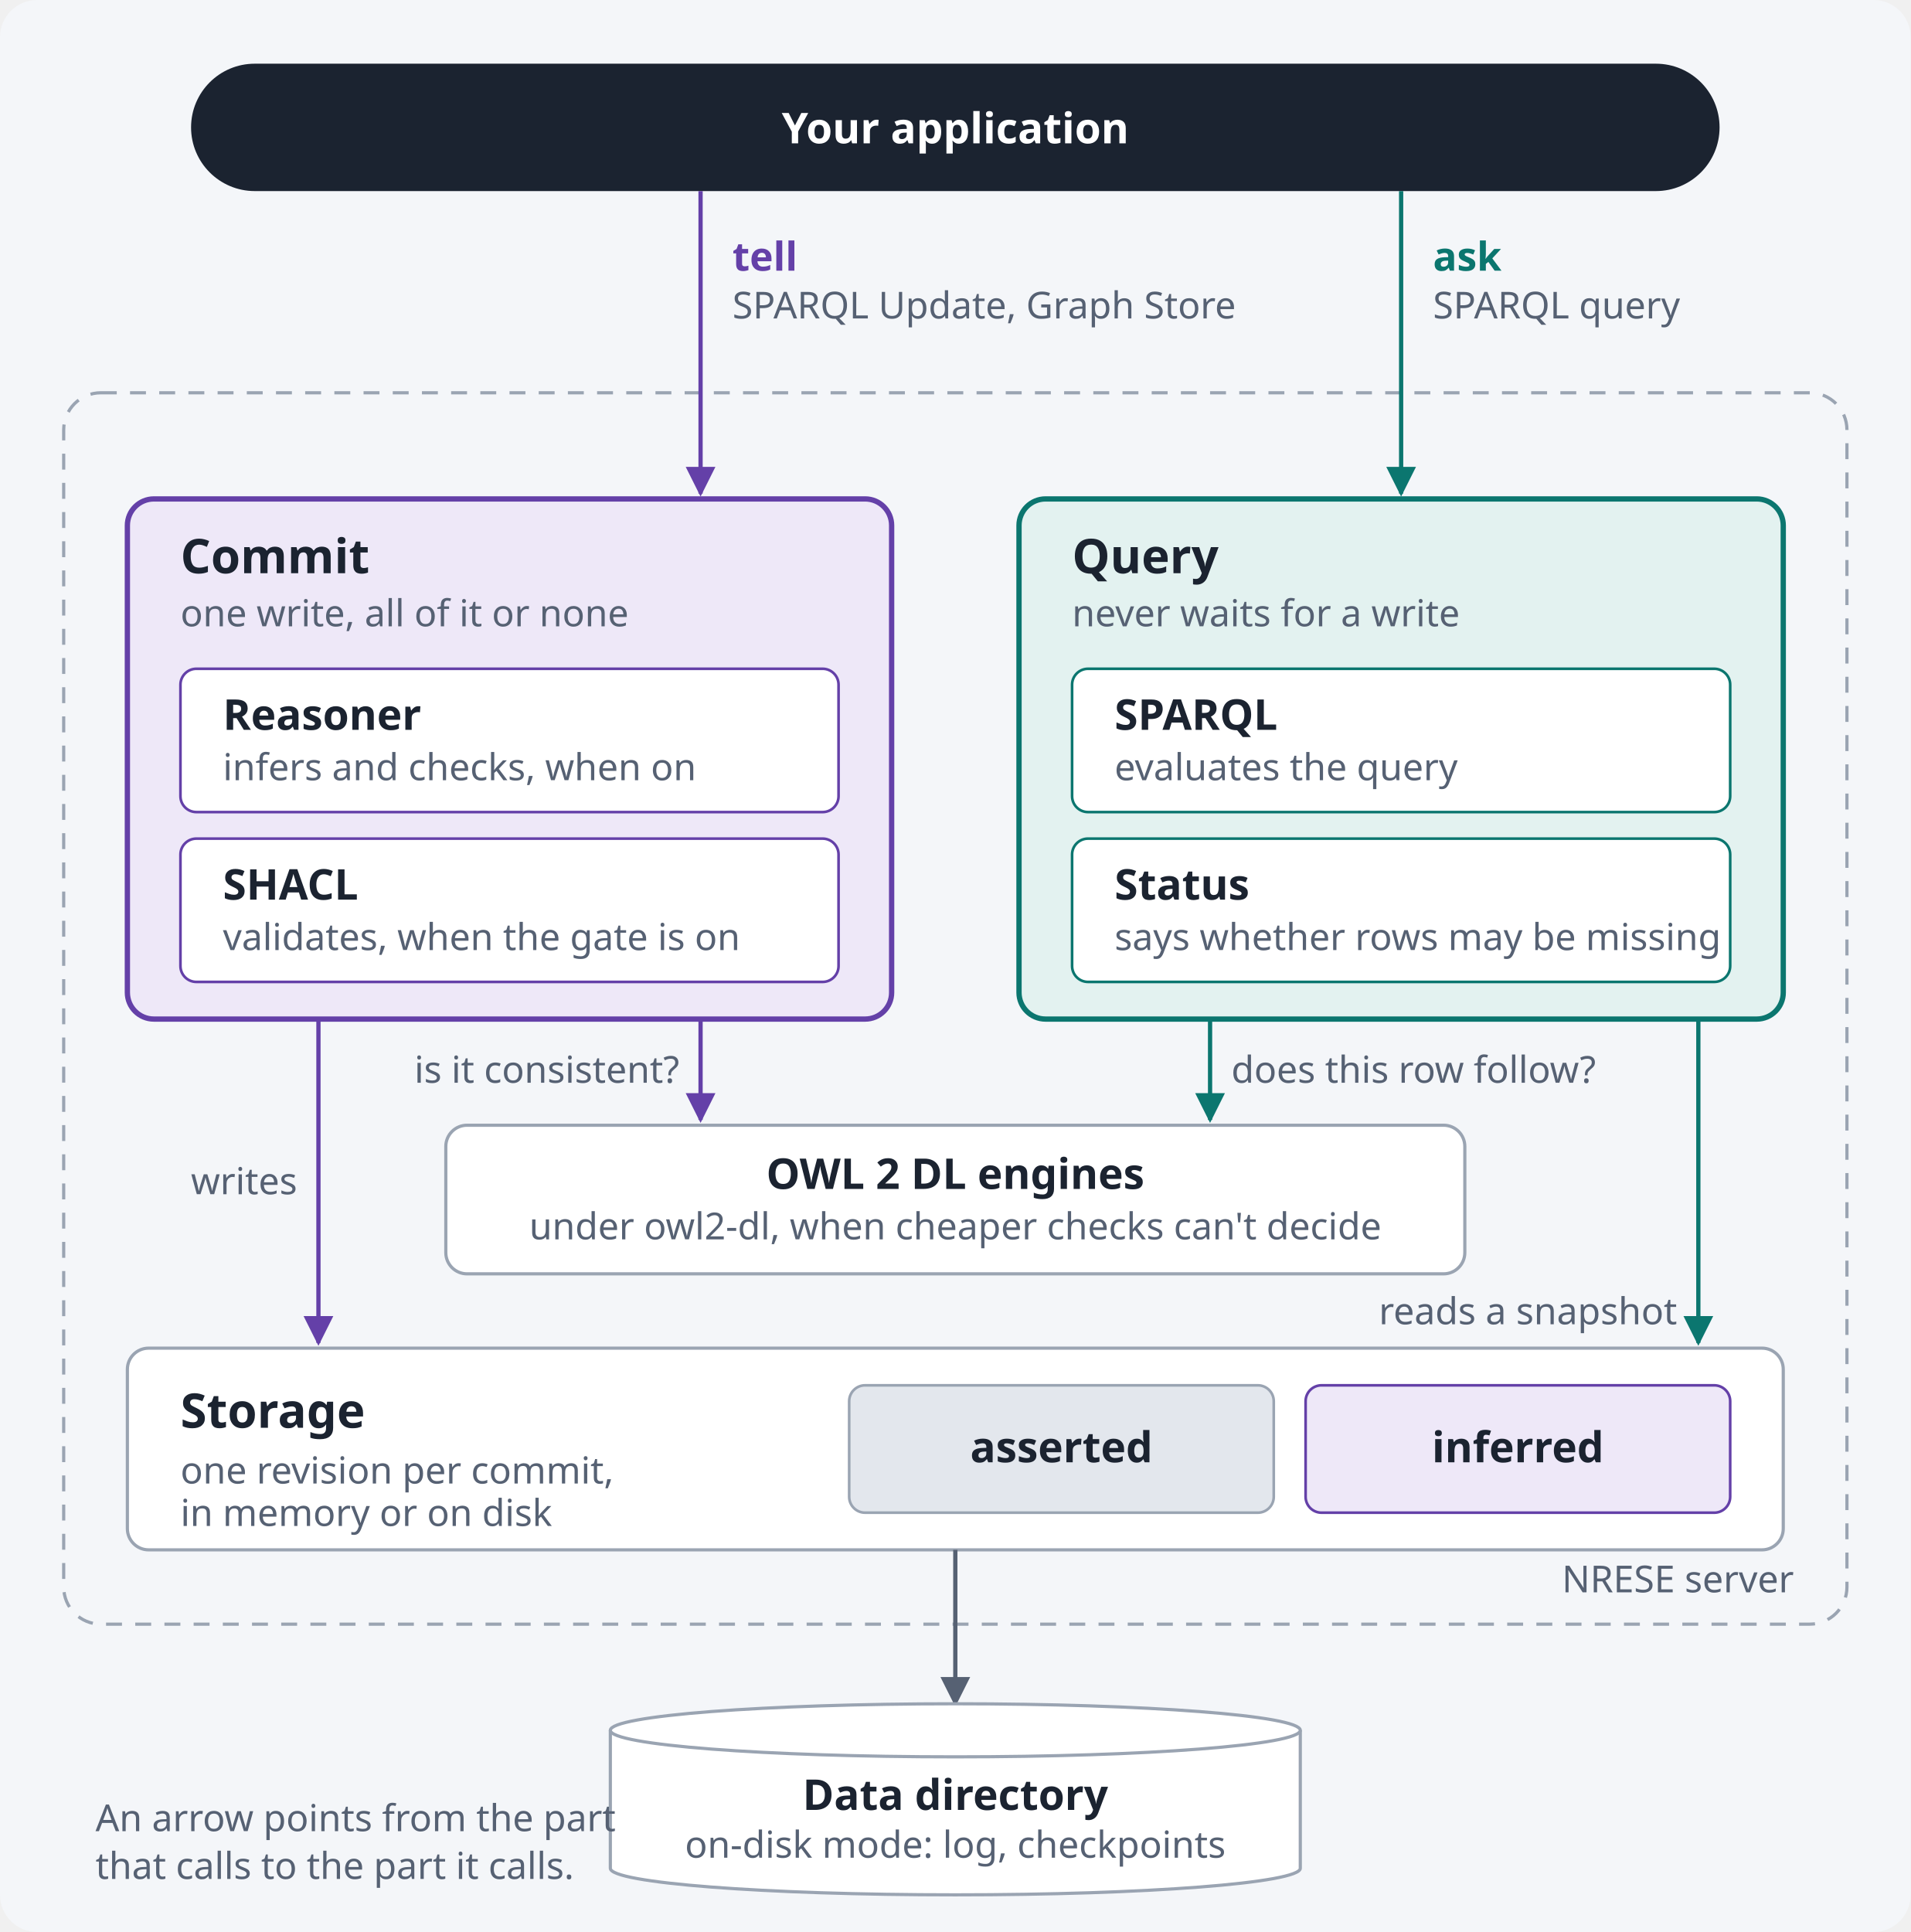
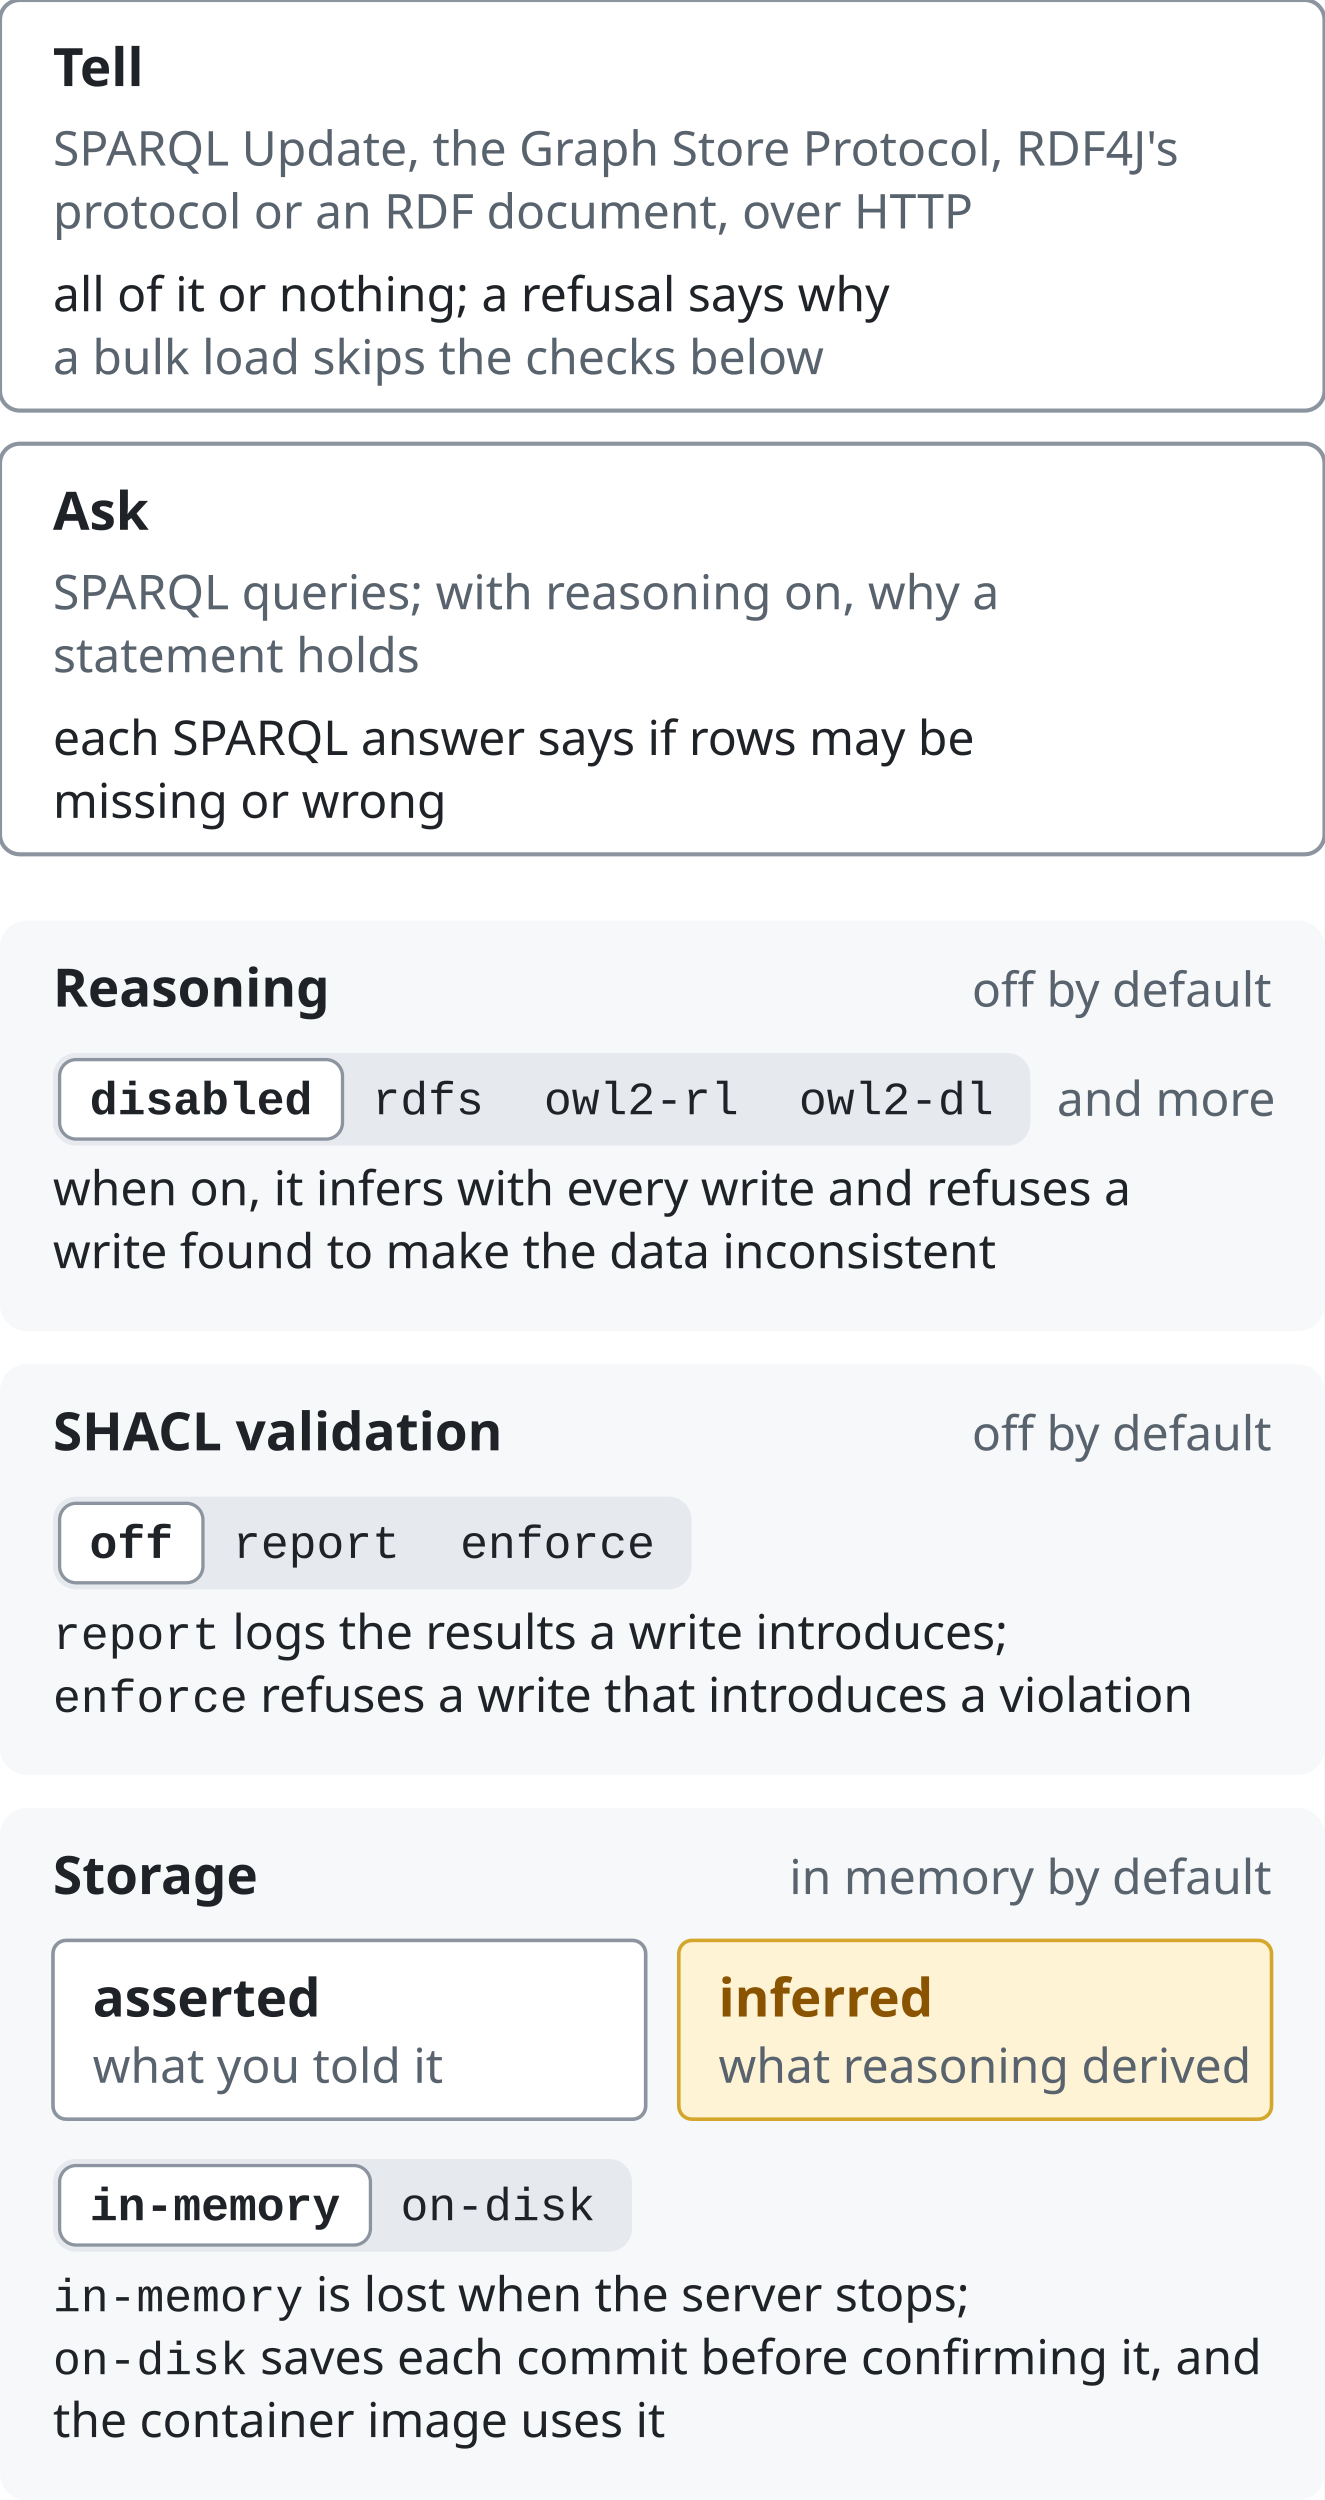
- <svg xmlns="http://www.w3.org/2000/svg" viewBox="0 0 720 728" width="720" height="728" role="img" aria-labelledby="title desc">
+ <svg xmlns="http://www.w3.org/2000/svg" viewBox="0 0 400 755" width="400" height="755" role="img" aria-labelledby="title desc">
  <style>
-   text { font-family: -apple-system, BlinkMacSystemFont, "Segoe UI", "Noto Sans", Helvetica, Arial, sans-serif; fill: #1B2330; }
-   .panel { fill: #F4F6F9; }
-   .t { font-size: 18px; font-weight: 600; }
-   .n { font-size: 16px; font-weight: 600; }
-   .d { font-size: 14px; fill: #566173; }
-   .lbl { font-size: 14px; fill: #566173; }
-   .r { font-size: 14px; }
-   .lvl { font-size: 22px; font-weight: 600; fill: #566173; }
-   .band { fill: #E3E7ED; }
-   .boundary { fill: none; stroke: #9AA4B2; stroke-width: 1.2; stroke-dasharray: 6 5; }
-   .box { fill: #FFFFFF; stroke: #9AA4B2; stroke-width: 1.2; }
-   .chip { fill: #FFFFFF; stroke: #9AA4B2; stroke-width: 1; }
-   .client { fill: #1B2330; }
-   .client-t { fill: #FFFFFF; font-size: 16px; font-weight: 600; }
-   .commit { fill: #EEE8F8; stroke: #6440A8; stroke-width: 2; }
-   .commit-chip { fill: #FFFFFF; stroke: #6440A8; stroke-width: 1; }
-   .query { fill: #E3F2F0; stroke: #0B766F; stroke-width: 2; }
-   .query-chip { fill: #FFFFFF; stroke: #0B766F; stroke-width: 1; }
-   .asserted { fill: #E3E7ED; stroke: #9AA4B2; stroke-width: 1; }
-   .inferred { fill: #EEE8F8; stroke: #6440A8; stroke-width: 1; }
-   .w-tell { fill: #6440A8; font-weight: 600; font-size: 15px; }
-   .w-ask { fill: #0B766F; font-weight: 600; font-size: 15px; }
-   .w-refuse { fill: #B42330; font-weight: 600; font-size: 15px; }
-   .a { fill: none; stroke-width: 1.6; }
-   .a-ink { stroke: #566173; }
-   .a-tell { stroke: #6440A8; }
-   .a-ask { stroke: #0B766F; }
-   .a-refuse { stroke: #B42330; stroke-dasharray: 5 4; }
-   .m-ink { fill: #566173; }
-   .m-tell { fill: #6440A8; }
-   .m-ask { fill: #0B766F; }
-   .m-refuse { fill: #B42330; }
+   text { font-family: -apple-system, BlinkMacSystemFont, "Segoe UI", "Noto Sans", Helvetica, Arial, sans-serif; fill: #1F2328; }
+   .paper { fill: #FFFFFF; }
+   .name { font-size: 16px; font-weight: 600; }
+   .text { font-size: 14.5px; }
+   .muted { font-size: 14.5px; fill: #59636E; }
+   .edge { font-size: 14px; font-style: italic; fill: #59636E; }
+   .code { font-family: ui-monospace, SFMono-Regular, "SF Mono", Menlo, Consolas, "Liberation Mono", monospace; font-size: 14px; }
+   .box { fill: #FFFFFF; stroke: #8C959F; stroke-width: 1.25; }
+   .band { fill: #F6F8FA; }
+   .chip { fill: #FFFFFF; stroke: #8C959F; stroke-width: 1.1; }
+   .chip-on { fill: #1F2328; }
+   .chip-on-text { font-family: ui-monospace, SFMono-Regular, "SF Mono", Menlo, Consolas, "Liberation Mono", monospace; font-size: 14px; fill: #FFFFFF; }
+   .asserted { fill: #FFFFFF; stroke: #8C959F; stroke-width: 1.1; }
+   .inferred { fill: #FFF3D6; stroke: #D4A72C; stroke-width: 1.1; }
+   .inferred-text { font-size: 16px; font-weight: 600; fill: #8A5300; }
+   .track { fill: #E6EAEF; }
+   .frame { fill: none; stroke: #8C959F; stroke-width: 1.25; }
+   .divider { fill: none; stroke: #8C959F; stroke-width: 1.25; }
+   .mark { fill: none; stroke: #1F2328; stroke-width: 2; }
+   .seg-on { fill: #FFFFFF; stroke: #8C959F; stroke-width: 1; }
+   .seg-on-text { font-family: ui-monospace, SFMono-Regular, "SF Mono", Menlo, Consolas, "Liberation Mono", monospace; font-size: 14px; font-weight: 600; }
+   .refused { fill: #B42318; }
+   .refused-text { fill: #B42318; font-weight: 600; }
+   .inferred-word { fill: #8A5300; font-weight: 600; }
+   .flow { fill: none; stroke: #59636E; stroke-width: 1.4; }
+   .flow-refused { fill: none; stroke: #B42318; stroke-width: 1.4; }
</style>
  <defs>
-     <marker id="h-ink" viewBox="0 0 10 10" refX="9" refY="5" markerWidth="7" markerHeight="7" orient="auto-start-reverse">
-       <path class="m-ink" d="M0 0 L10 5 L0 10 z" />
+     <marker id="head" viewBox="0 0 10 10" refX="9" refY="5" markerWidth="8" markerHeight="8" orient="auto-start-reverse">
+       <path class="flow" d="M1 1 L9 5 L1 9" />
    </marker>
-     <marker id="h-tell" viewBox="0 0 10 10" refX="9" refY="5" markerWidth="7" markerHeight="7" orient="auto-start-reverse">
-       <path class="m-tell" d="M0 0 L10 5 L0 10 z" />
-     </marker>
-     <marker id="h-ask" viewBox="0 0 10 10" refX="9" refY="5" markerWidth="7" markerHeight="7" orient="auto-start-reverse">
-       <path class="m-ask" d="M0 0 L10 5 L0 10 z" />
-     </marker>
-     <marker id="h-refuse" viewBox="0 0 10 10" refX="9" refY="5" markerWidth="7" markerHeight="7" orient="auto-start-reverse">
-       <path class="m-refuse" d="M0 0 L10 5 L0 10 z" />
+     <marker id="head-refused" viewBox="0 0 10 10" refX="9" refY="5" markerWidth="8" markerHeight="8" orient="auto-start-reverse">
+       <path class="flow-refused" d="M1 1 L9 5 L1 9" />
    </marker>
  </defs>
-   <rect class="panel" x="0" y="0" width="720" height="728" rx="14" />
-   <rect class="client" x="72" y="24" width="576" height="48" rx="24" />
-   <text x="360" y="54" class="client-t" text-anchor="middle">Your application</text>
-   <rect class="boundary" x="24" y="148" width="672" height="464" rx="14" />
-   <text x="676" y="600" class="lbl" text-anchor="end">NRESE server</text>
-   <path class="a a-tell" d="M264 72 V186" marker-end="url(#h-tell)" />
-   <text x="276" y="102" class="w-tell">tell</text>
-   <text x="276" y="120" class="lbl">SPARQL Update, Graph Store</text>
-   <path class="a a-ask" d="M528 72 V186" marker-end="url(#h-ask)" />
-   <text x="540" y="102" class="w-ask">ask</text>
-   <text x="540" y="120" class="lbl">SPARQL query</text>
-   <rect class="commit" x="48" y="188" width="288" height="196" rx="10" />
-   <text x="68" y="216" class="t">Commit</text>
-   <text x="68" y="236" class="d">one write, all of it or none</text>
-   <rect class="commit-chip" x="68" y="252" width="248" height="54" rx="6" />
-   <text x="84" y="275" class="n">Reasoner</text>
-   <text x="84" y="294" class="d">infers and checks, when on</text>
-   <rect class="commit-chip" x="68" y="316" width="248" height="54" rx="6" />
-   <text x="84" y="339" class="n">SHACL</text>
-   <text x="84" y="358" class="d">validates, when the gate is on</text>
-   <rect class="query" x="384" y="188" width="288" height="196" rx="10" />
-   <text x="404" y="216" class="t">Query</text>
-   <text x="404" y="236" class="d">never waits for a write</text>
-   <rect class="query-chip" x="404" y="252" width="248" height="54" rx="6" />
-   <text x="420" y="275" class="n">SPARQL</text>
-   <text x="420" y="294" class="d">evaluates the query</text>
-   <rect class="query-chip" x="404" y="316" width="248" height="54" rx="6" />
-   <text x="420" y="339" class="n">Status</text>
-   <text x="420" y="358" class="d">says whether rows may be missing</text>
-   <path class="a a-tell" d="M264 384 V422" marker-end="url(#h-tell)" />
-   <text x="256" y="408" class="lbl" text-anchor="end">is it consistent?</text>
-   <path class="a a-ask" d="M456 384 V422" marker-end="url(#h-ask)" />
-   <text x="464" y="408" class="lbl">does this row follow?</text>
-   <rect class="box" x="168" y="424" width="384" height="56" rx="8" />
-   <text x="360" y="448" class="n" text-anchor="middle">OWL 2 DL engines</text>
-   <text x="360" y="467" class="d" text-anchor="middle">under owl2-dl, when cheaper checks can't decide</text>
-   <path class="a a-tell" d="M120 384 V506" marker-end="url(#h-tell)" />
-   <text x="112" y="450" class="lbl" text-anchor="end">writes</text>
-   <path class="a a-ask" d="M640 384 V506" marker-end="url(#h-ask)" />
-   <text x="632" y="499" class="lbl" text-anchor="end">reads a snapshot</text>
-   <rect class="box" x="48" y="508" width="624" height="76" rx="8" />
-   <text x="68" y="538" class="t">Storage</text>
-   <text x="68" y="559" class="d">one revision per commit,</text>
-   <text x="68" y="575" class="d">in memory or on disk</text>
-   <rect class="asserted" x="320" y="522" width="160" height="48" rx="6" />
-   <text x="400" y="551" class="n" text-anchor="middle">asserted</text>
-   <rect class="inferred" x="492" y="522" width="160" height="48" rx="6" />
-   <text x="572" y="551" class="n" text-anchor="middle">inferred</text>
-   <path class="a a-ink" d="M360 584 V642" marker-end="url(#h-ink)" />
-   <path class="box" d="M230 652 a130 10 0 0 1 260 0 v52 a130 10 0 0 1 -260 0 z" />
-   <path class="box" d="M230 652 a130 10 0 0 0 260 0" fill="none" />
-   <text x="360" y="682" class="n" text-anchor="middle">Data directory</text>
-   <text x="360" y="700" class="d" text-anchor="middle">on-disk mode: log, checkpoints</text>
-   <text x="36" y="690" class="lbl">An arrow points from the part</text>
-   <text x="36" y="708" class="lbl">that calls to the part it calls.</text>
+   <rect class="paper" x="0" y="0" width="400" height="755" rx="0" />
+   <rect class="box" x="0" y="0" width="400" height="124" rx="6" />
+   <text x="16" y="26" class="name">Tell</text>
+   <text x="16" y="50" class="muted">SPARQL Update, the Graph Store Protocol, RDF4J's</text>
+   <text x="16" y="69" class="muted">protocol or an RDF document, over HTTP</text>
+   <text x="16" y="94" class="text">all of it or nothing; a refusal says why</text>
+   <text x="16" y="113" class="text">
+     <tspan class="muted">a bulk load skips the checks below</tspan>
+   </text>
+   <rect class="box" x="0" y="134" width="400" height="124" rx="6" />
+   <text x="16" y="160" class="name">Ask</text>
+   <text x="16" y="184" class="muted">SPARQL queries; with reasoning on, why a</text>
+   <text x="16" y="203" class="muted">statement holds</text>
+   <text x="16" y="228" class="text">each SPARQL answer says if rows may be</text>
+   <text x="16" y="247" class="text">missing or wrong</text>
+   <rect class="band" x="0" y="278" width="400" height="124" rx="8" />
+   <text x="16" y="304" class="name">Reasoning</text>
+   <text x="384" y="304" class="muted" text-anchor="end">off by default</text>
+   <rect class="track" x="16" y="318" width="295.18" height="28" rx="7" />
+   <rect class="seg-on" x="18" y="320" width="85.44" height="24" rx="5" />
+   <text x="60.72" y="336.5" class="seg-on-text" text-anchor="middle">disabled</text>
+   <text x="129.3" y="336.5" class="code" text-anchor="middle">rdfs</text>
+   <text x="193.665" y="336.5" class="code" text-anchor="middle">owl2-rl</text>
+   <text x="270.675" y="336.5" class="code" text-anchor="middle">owl2-dl</text>
+   <text x="319.18" y="337" class="muted">and more</text>
+   <text x="16" y="364" class="text">when on, it infers with every write and refuses a</text>
+   <text x="16" y="383" class="text">write found to make the data inconsistent</text>
+   <rect class="band" x="0" y="412" width="400" height="124" rx="8" />
+   <text x="16" y="438" class="name">SHACL validation</text>
+   <text x="384" y="438" class="muted" text-anchor="end">off by default</text>
+   <rect class="track" x="16" y="452" width="192.88" height="28" rx="7" />
+   <rect class="seg-on" x="18" y="454" width="43.29" height="24" rx="5" />
+   <text x="39.645" y="470.5" class="seg-on-text" text-anchor="middle">off</text>
+   <text x="95.58" y="470.5" class="code" text-anchor="middle">report</text>
+   <text x="168.375" y="470.5" class="code" text-anchor="middle">enforce</text>
+   <text x="16" y="498" class="text">
+     <tspan class="code">report</tspan> logs the results a write introduces;</text>
+   <text x="16" y="517" class="text">
+     <tspan class="code">enforce</tspan> refuses a write that introduces a violation</text>
+   <rect class="band" x="0" y="546" width="400" height="209" rx="8" />
+   <text x="16" y="572" class="name">Storage</text>
+   <text x="384" y="572" class="muted" text-anchor="end">in memory by default</text>
+   <rect class="asserted" x="16" y="586" width="179" height="54" rx="4" />
+   <text x="28" y="609" class="name">asserted</text>
+   <text x="28" y="629" class="muted">what you told it</text>
+   <rect class="inferred" x="205" y="586" width="179" height="54" rx="4" />
+   <text x="217" y="609" class="inferred-text">inferred</text>
+   <text x="217" y="629" class="muted">what reasoning derived</text>
+   <rect class="track" x="16" y="652" width="174.88" height="28" rx="7" />
+   <rect class="seg-on" x="18" y="654" width="93.87" height="24" rx="5" />
+   <text x="64.935" y="670.5" class="seg-on-text" text-anchor="middle">in-memory</text>
+   <text x="150.375" y="670.5" class="code" text-anchor="middle">on-disk</text>
+   <text x="16" y="698" class="text">
+     <tspan class="code">in-memory</tspan> is lost when the server stops;</text>
+   <text x="16" y="717" class="text">
+     <tspan class="code">on-disk</tspan> saves each commit before confirming it, and</text>
+   <text x="16" y="736" class="text">the container image uses it</text>
</svg>
